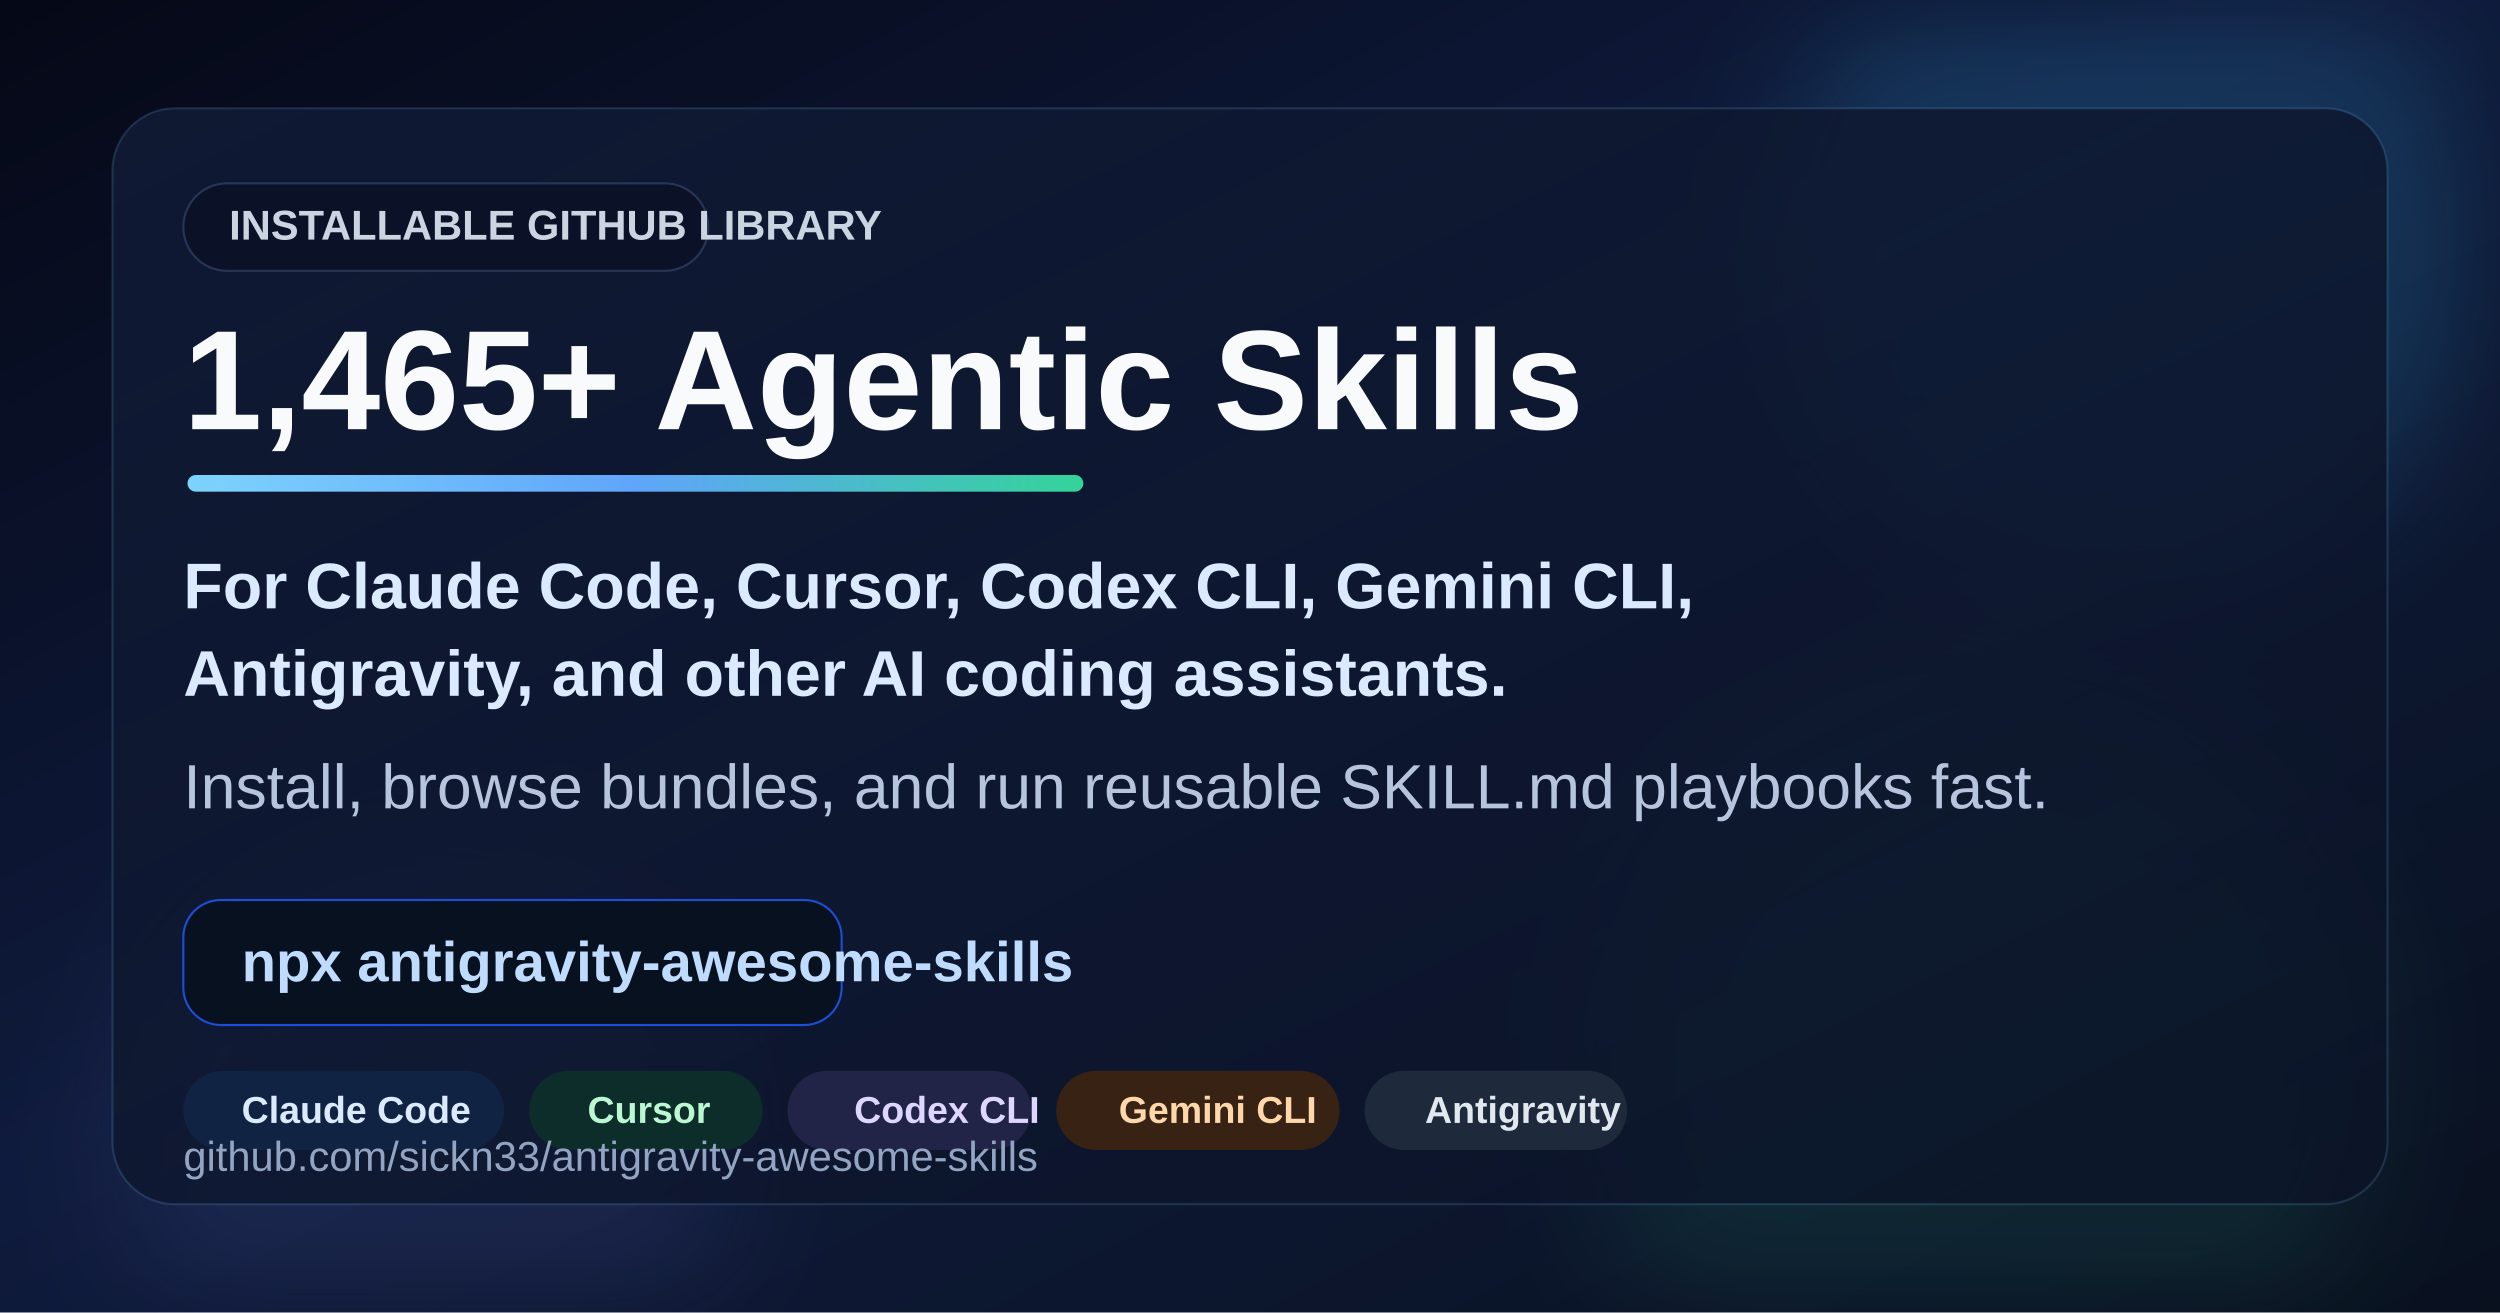
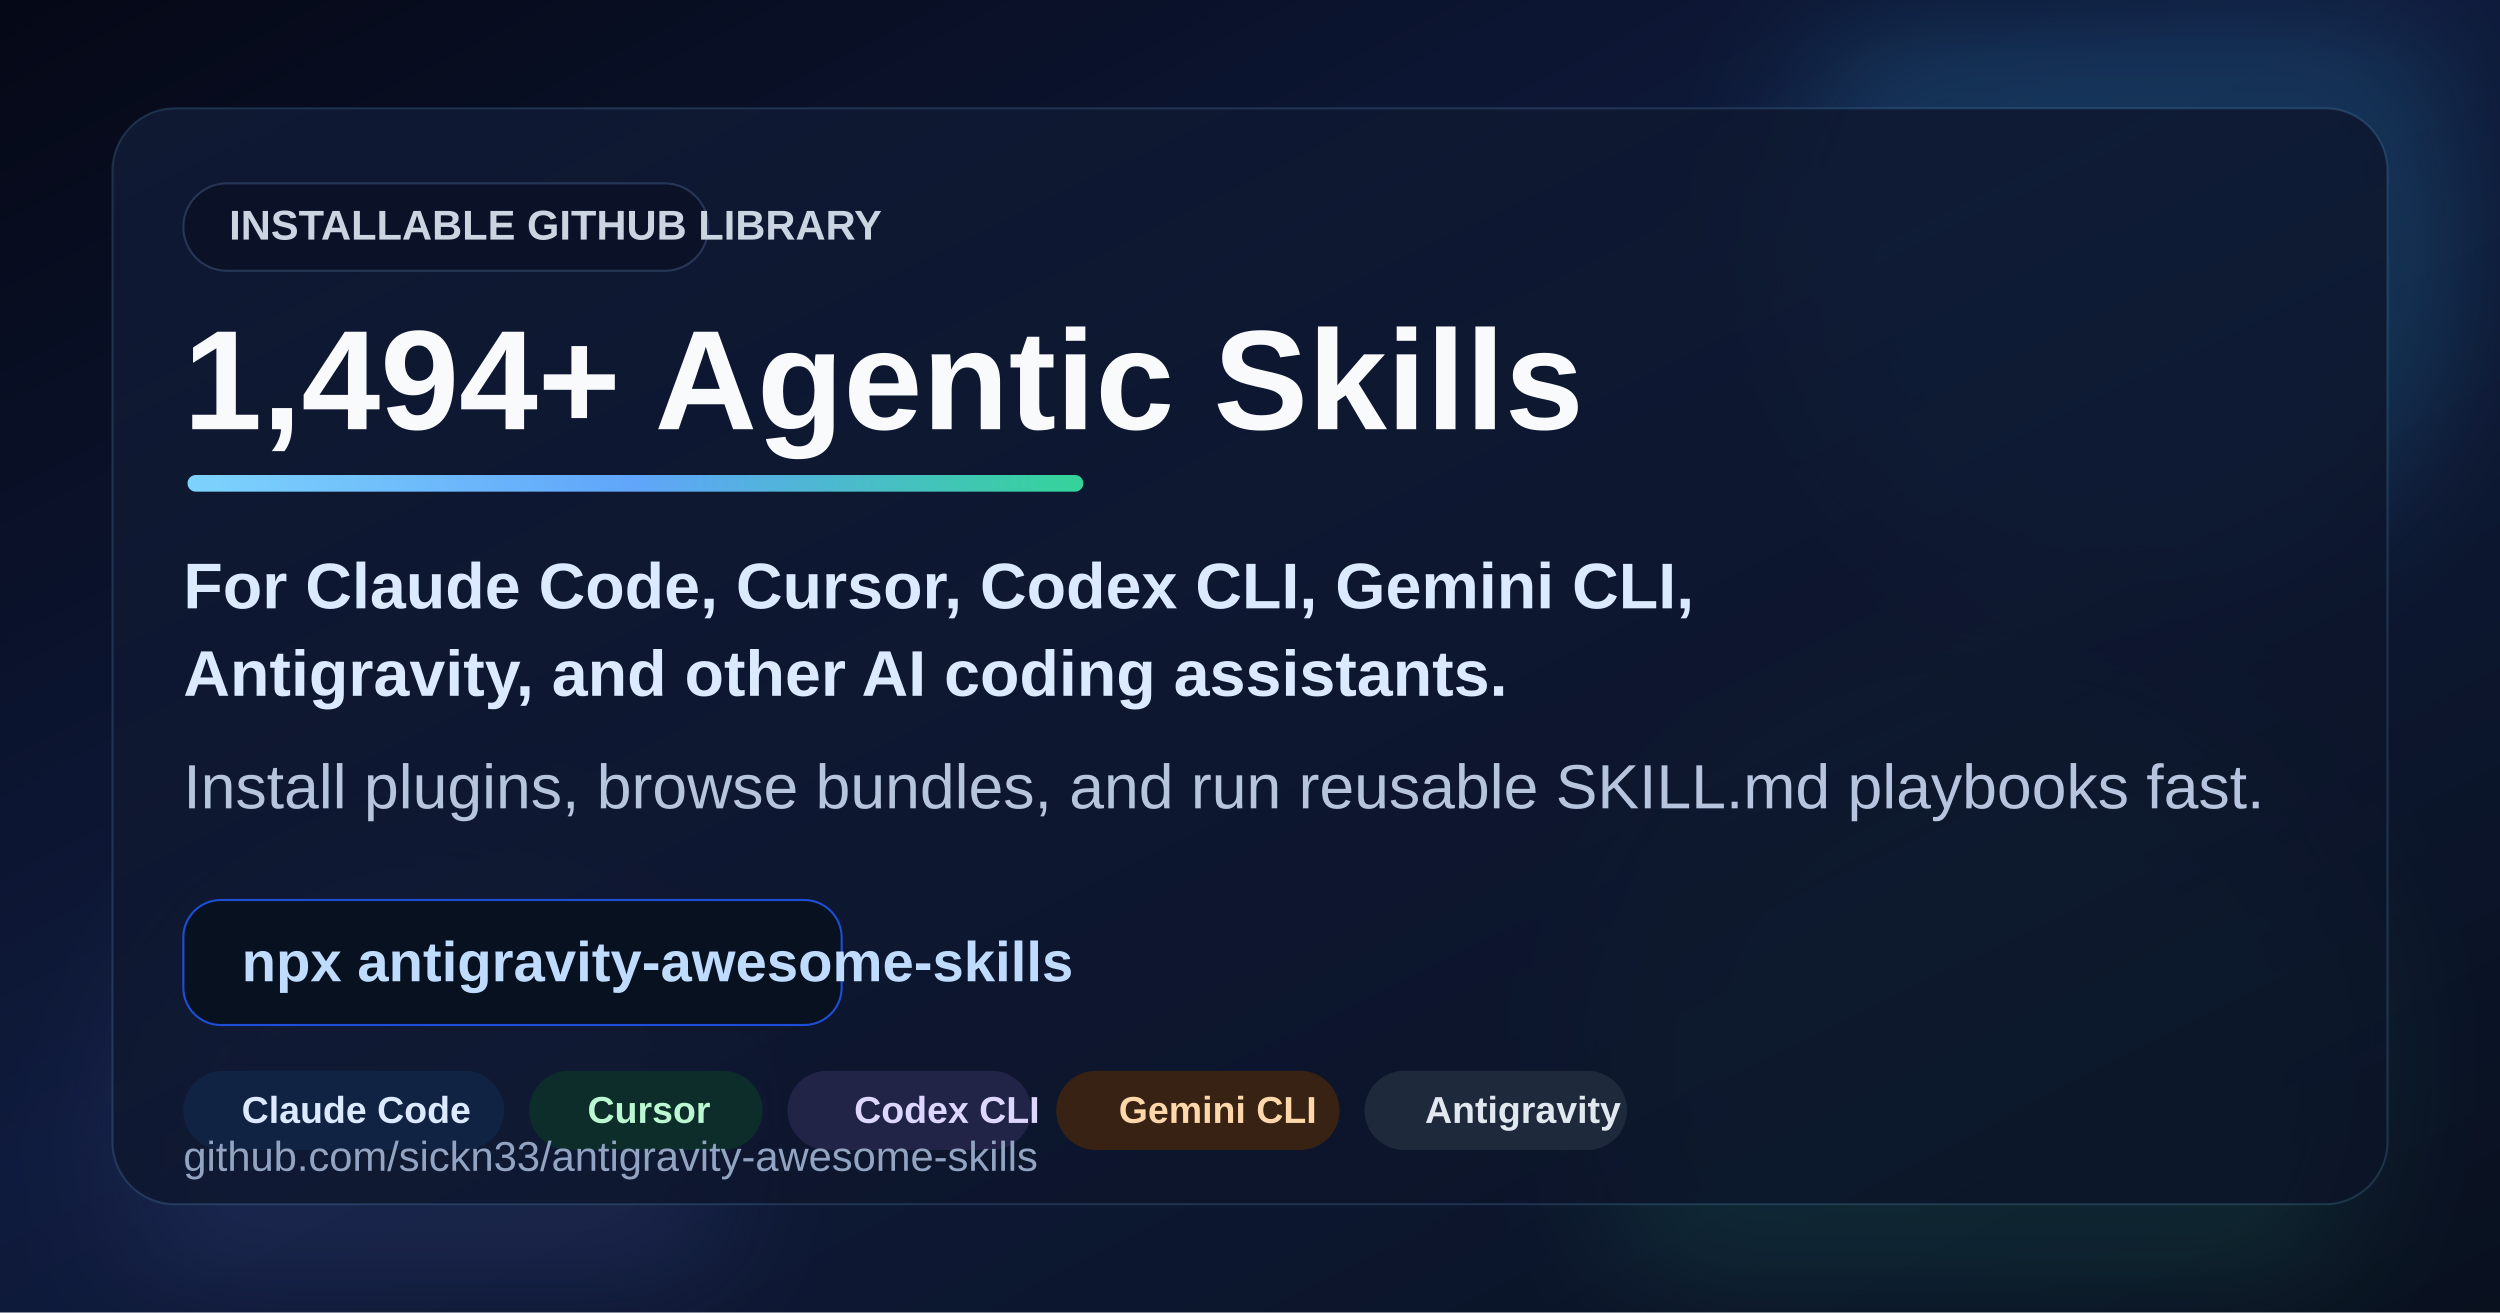
<svg xmlns="http://www.w3.org/2000/svg" viewBox="0 0 1200 630" role="img" aria-labelledby="title desc">
  <defs>
    <linearGradient id="bg" x1="0" y1="0" x2="1" y2="1">
      <stop offset="0%" stop-color="#050816" />
      <stop offset="45%" stop-color="#0f1b3d" />
      <stop offset="100%" stop-color="#09111f" />
    </linearGradient>
    <linearGradient id="panel" x1="0" y1="0" x2="1" y2="1">
      <stop offset="0%" stop-color="#101a35" stop-opacity="0.92" />
      <stop offset="100%" stop-color="#0b1327" stop-opacity="0.78" />
    </linearGradient>
    <linearGradient id="accent" x1="0" y1="0" x2="1" y2="0">
      <stop offset="0%" stop-color="#7dd3fc" />
      <stop offset="50%" stop-color="#60a5fa" />
      <stop offset="100%" stop-color="#34d399" />
    </linearGradient>
    <filter id="softBlur" x="-20%" y="-20%" width="140%" height="140%">
      <feGaussianBlur stdDeviation="28" />
    </filter>
  </defs>
  <rect width="1200" height="630" fill="url(#bg)" />
  <circle cx="1020" cy="118" r="168" fill="#38bdf8" opacity="0.16" filter="url(#softBlur)" />
  <circle cx="950" cy="510" r="190" fill="#34d399" opacity="0.10" filter="url(#softBlur)" />
  <circle cx="205" cy="548" r="148" fill="#818cf8" opacity="0.10" filter="url(#softBlur)" />
  <rect x="54" y="52" width="1092" height="526" rx="30" fill="url(#panel)" stroke="#7dd3fc" stroke-opacity="0.16" />
  <rect x="88" y="88" width="252" height="42" rx="21" fill="#0b1228" stroke="#273657" />
  <text x="110" y="115" font-family="Arial, Helvetica, sans-serif" font-size="20" font-weight="700" fill="#cbd5e1">INSTALLABLE GITHUB LIBRARY</text>
-   <text x="88" y="206" font-family="Arial, Helvetica, sans-serif" font-size="68" font-weight="800" fill="#f8fafc">1,465+ Agentic Skills</text>
+   <text x="88" y="206" font-family="Arial, Helvetica, sans-serif" font-size="68" font-weight="800" fill="#f8fafc">1,494+ Agentic Skills</text>
  <rect x="90" y="228" width="430" height="8" rx="4" fill="url(#accent)" />
  <text x="88" y="292" font-family="Arial, Helvetica, sans-serif" font-size="31" font-weight="600" fill="#dbeafe">For Claude Code, Cursor, Codex CLI, Gemini CLI,</text>
  <text x="88" y="334" font-family="Arial, Helvetica, sans-serif" font-size="31" font-weight="600" fill="#dbeafe">Antigravity, and other AI coding assistants.</text>
-   <text x="88" y="388" font-family="Arial, Helvetica, sans-serif" font-size="30" fill="#b6c4dd">Install, browse bundles, and run reusable SKILL.md playbooks fast.</text>
+   <text x="88" y="388" font-family="Arial, Helvetica, sans-serif" font-size="30" fill="#b6c4dd">Install plugins, browse bundles, and run reusable SKILL.md playbooks fast.</text>
  <g transform="translate(88 432)">
    <rect width="316" height="60" rx="18" fill="#081120" stroke="#1d4ed8" />
    <text x="28" y="39" font-family="Arial, Helvetica, sans-serif" font-size="27" font-weight="700" fill="#bfdbfe">npx antigravity-awesome-skills</text>
  </g>
  <g transform="translate(88 514)">
    <rect width="154" height="38" rx="19" fill="#102342" />
    <rect x="166" width="112" height="38" rx="19" fill="#0d2d2b" />
    <rect x="290" width="117" height="38" rx="19" fill="#212347" />
    <rect x="419" width="136" height="38" rx="19" fill="#382213" />
    <rect x="567" width="126" height="38" rx="19" fill="#1e293b" />
    <text x="28" y="25" font-family="Arial, Helvetica, sans-serif" font-size="18" font-weight="700" fill="#dbeafe">Claude Code</text>
    <text x="194" y="25" font-family="Arial, Helvetica, sans-serif" font-size="18" font-weight="700" fill="#bbf7d0">Cursor</text>
    <text x="322" y="25" font-family="Arial, Helvetica, sans-serif" font-size="18" font-weight="700" fill="#ddd6fe">Codex CLI</text>
    <text x="449" y="25" font-family="Arial, Helvetica, sans-serif" font-size="18" font-weight="700" fill="#fed7aa">Gemini CLI</text>
    <text x="596" y="25" font-family="Arial, Helvetica, sans-serif" font-size="18" font-weight="700" fill="#e2e8f0">Antigravity</text>
  </g>
  <text x="88" y="562" font-family="Arial, Helvetica, sans-serif" font-size="20" fill="#93a4c3">github.com/sickn33/antigravity-awesome-skills</text>
</svg>
